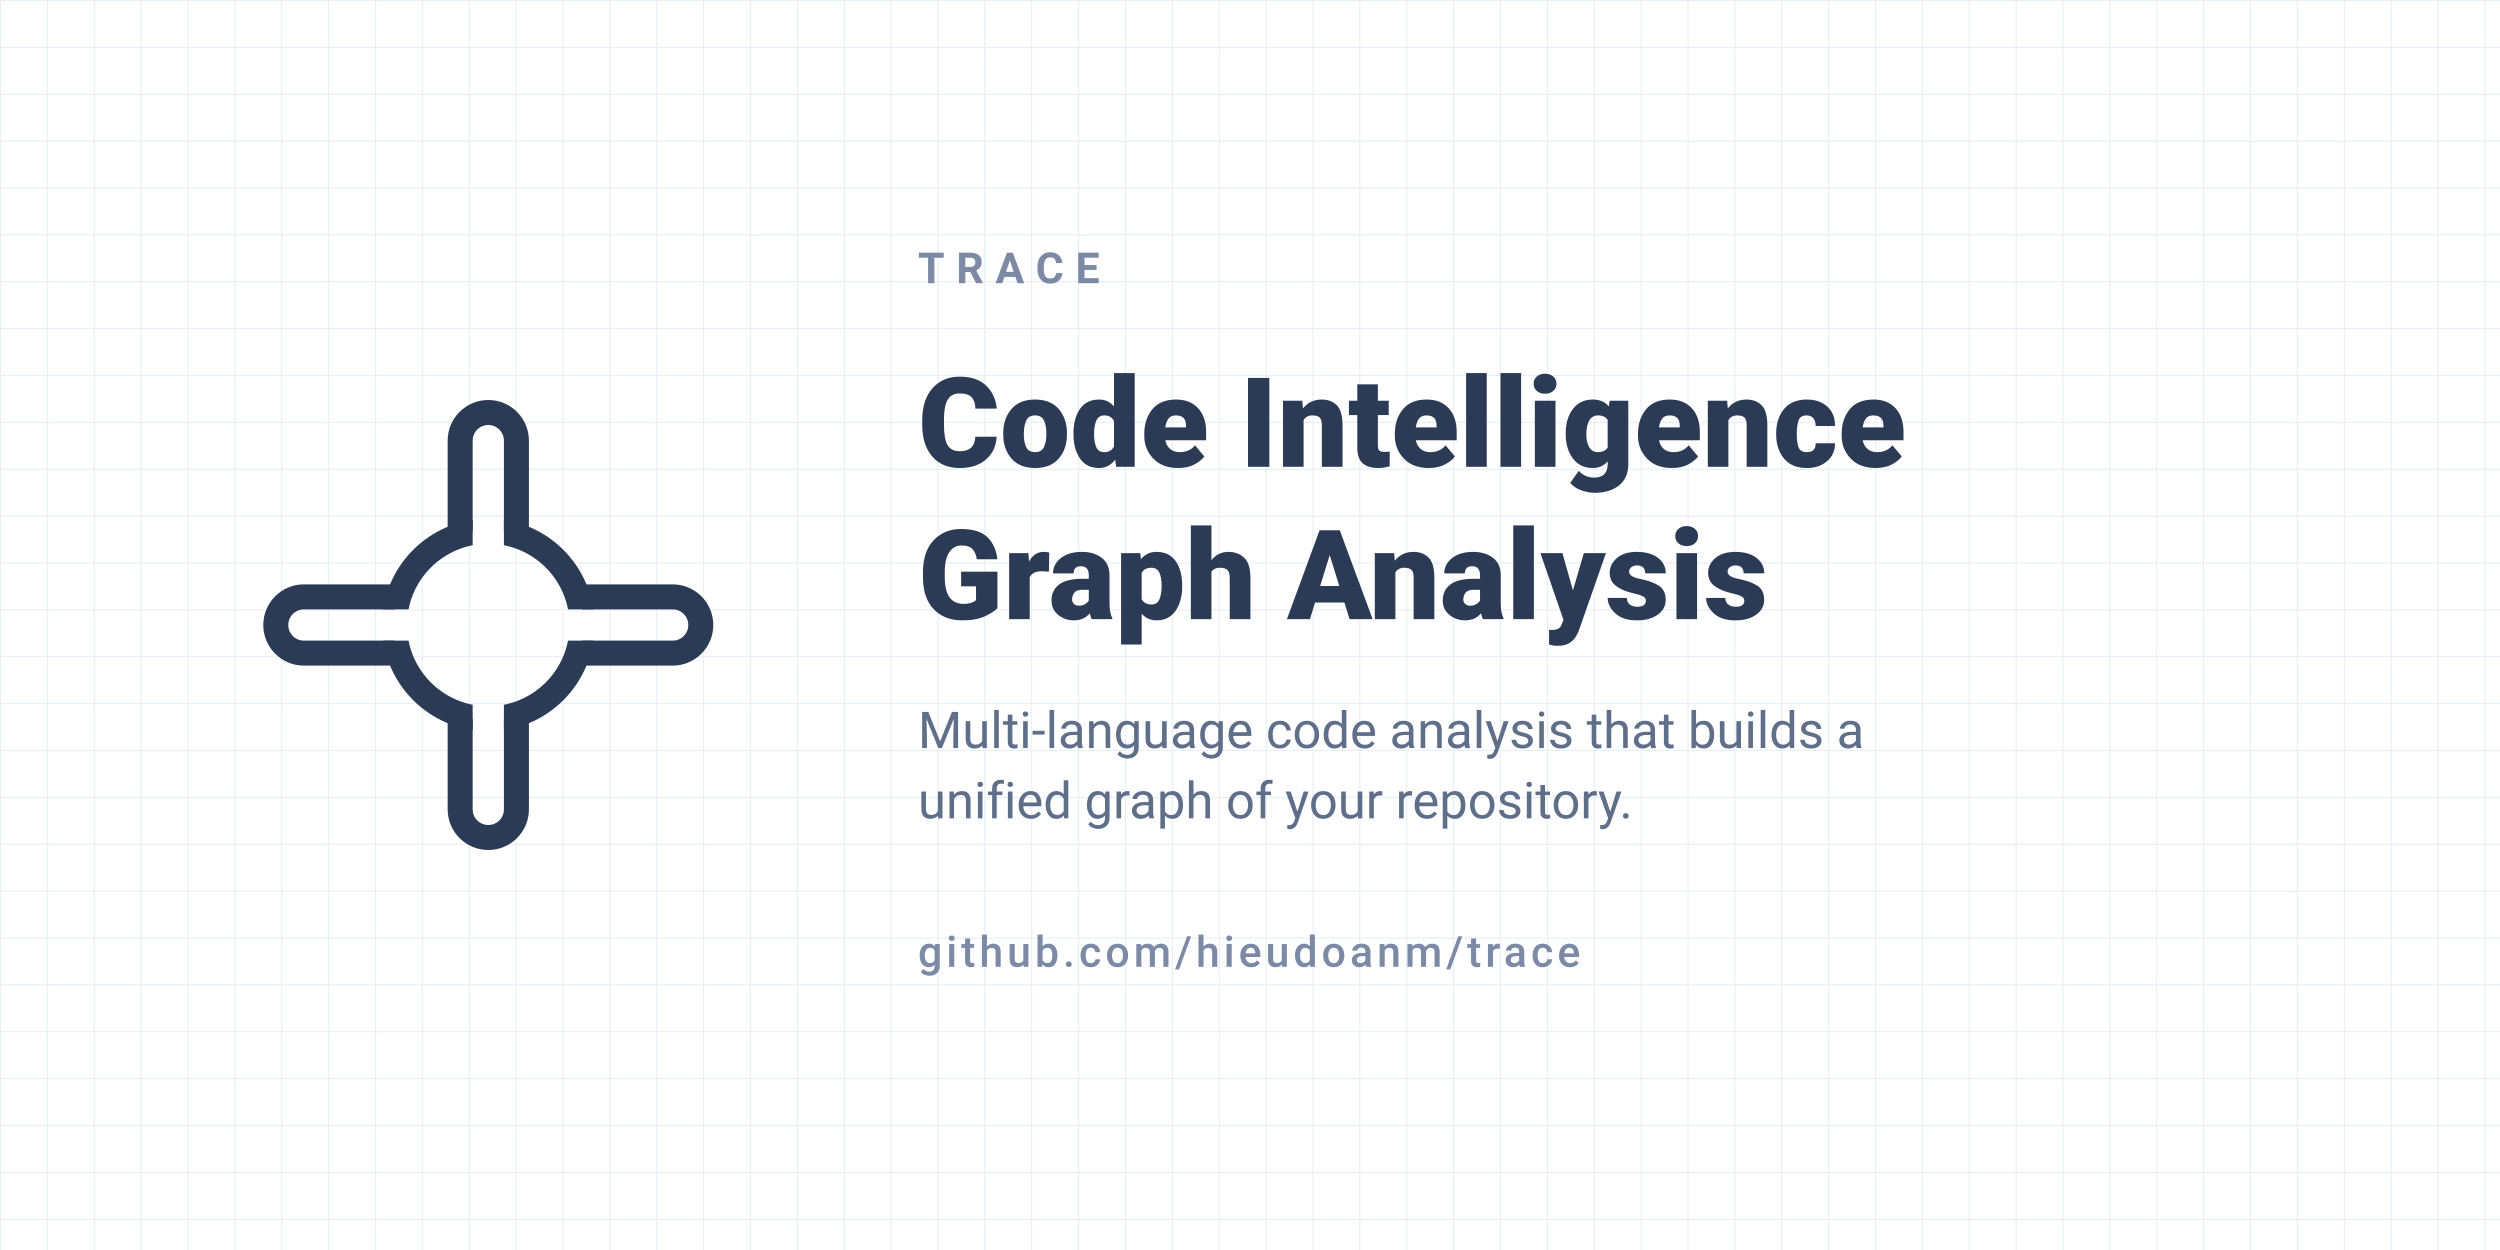
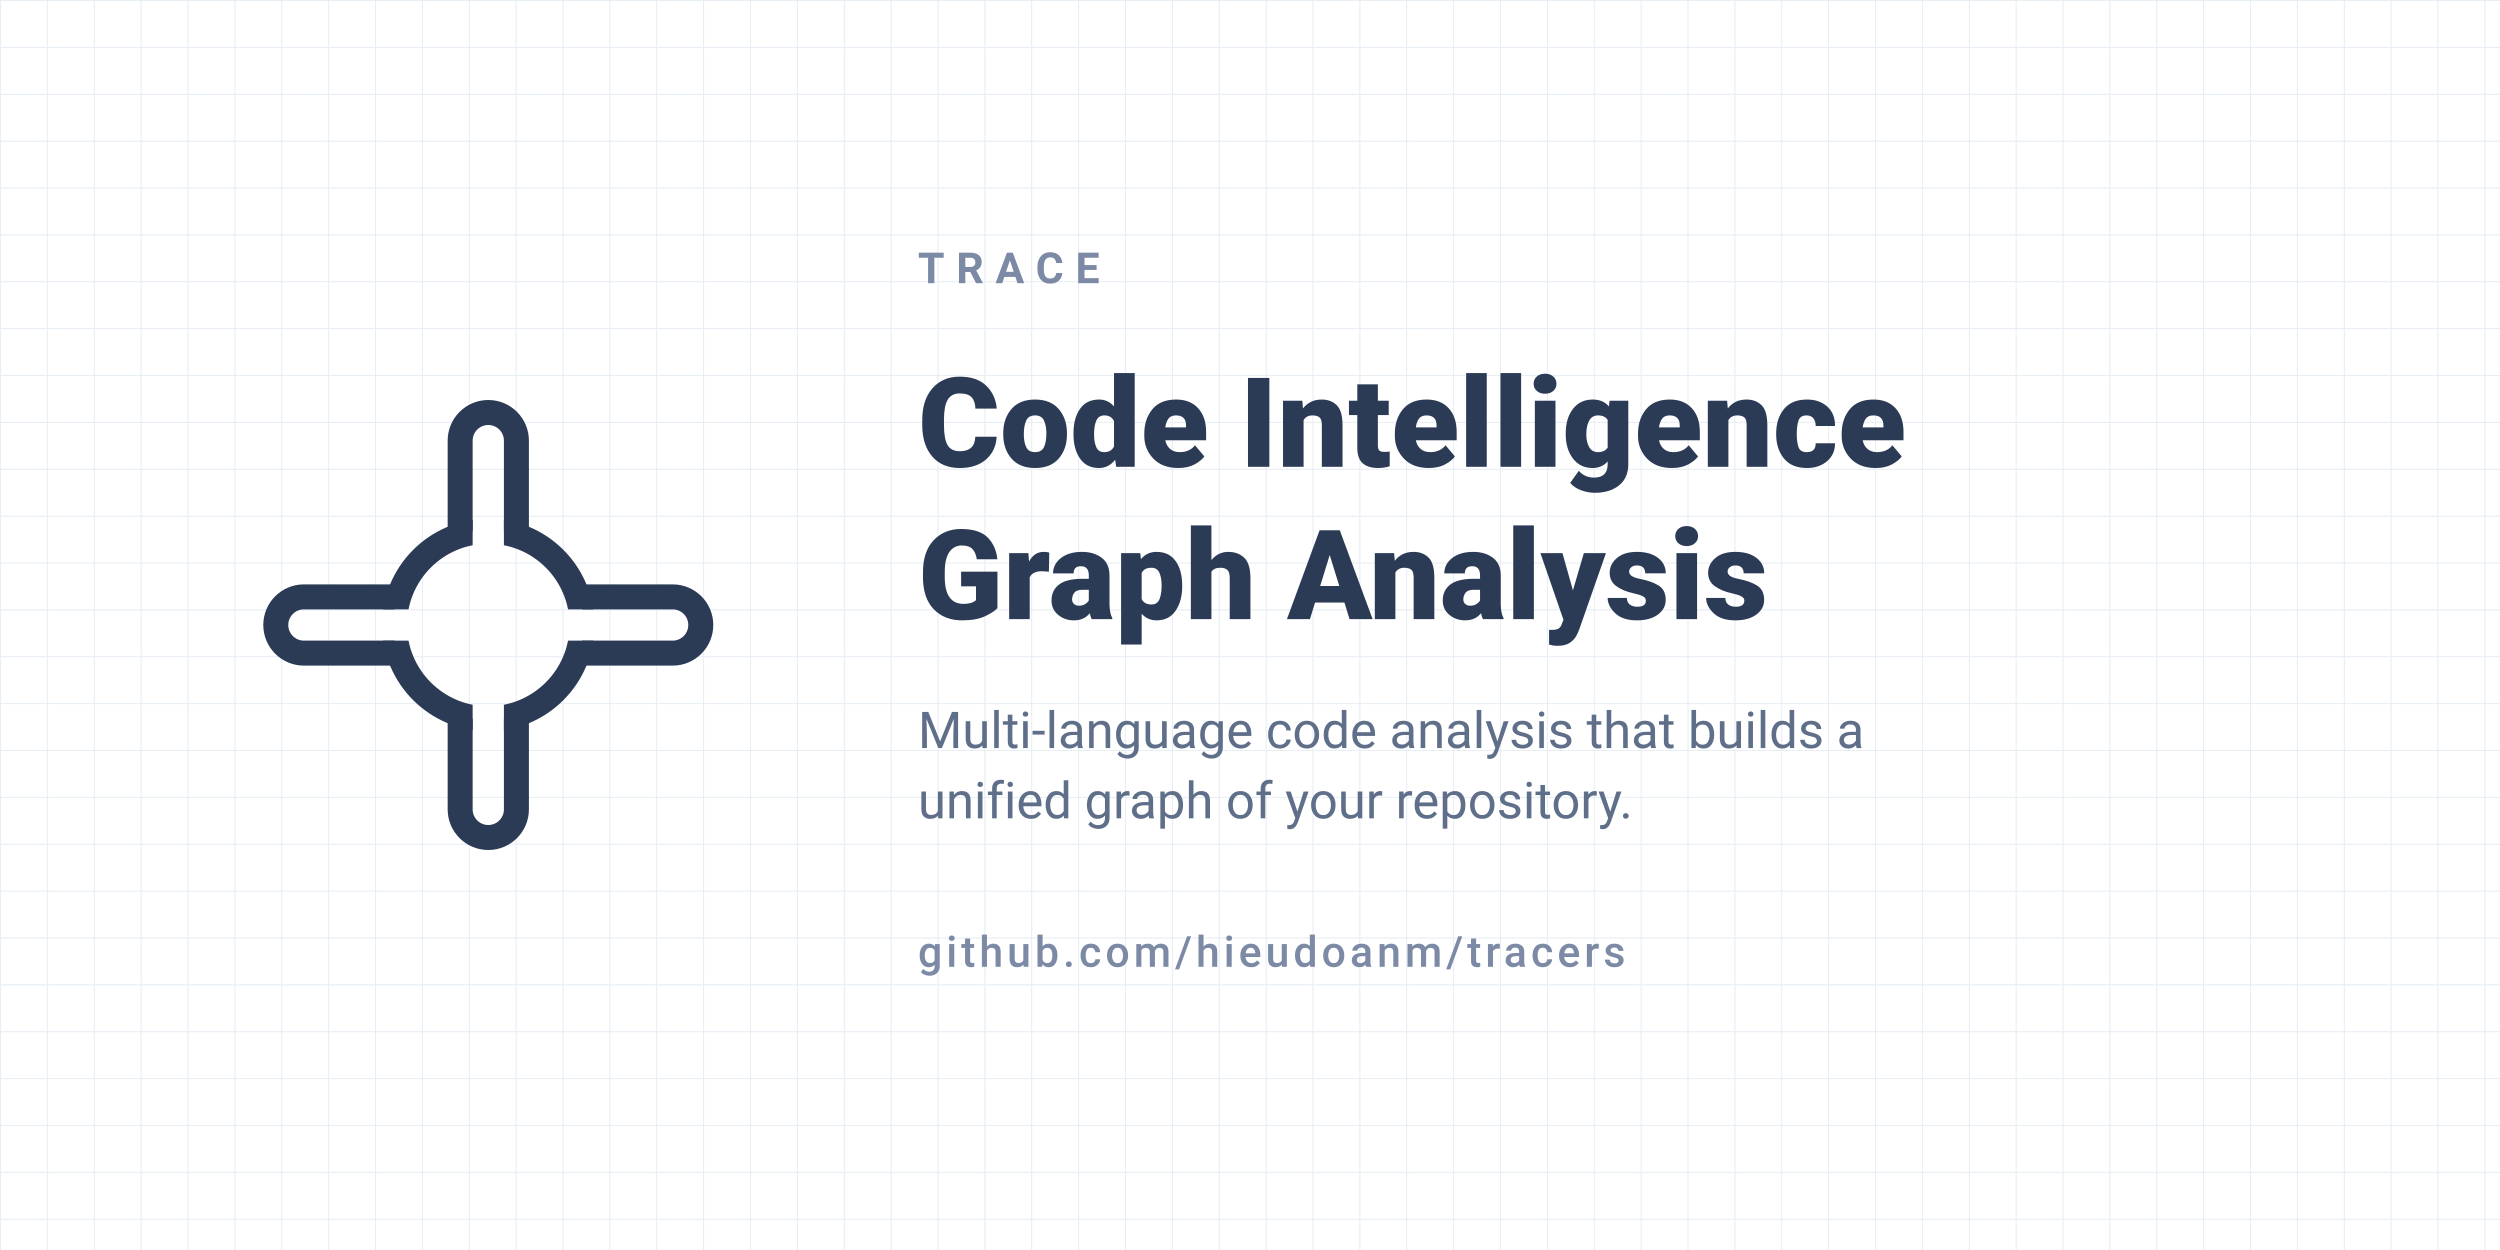
<svg xmlns="http://www.w3.org/2000/svg" width="1280" height="640" viewBox="0 0 1280 640">
  <defs>
    <pattern id="grid" width="24" height="24" patternUnits="userSpaceOnUse">
      <path d="M 24 0 L 0 0 0 24" fill="none" stroke="#e6edf4" stroke-width="1" />
    </pattern>
    <mask id="mouths" maskUnits="userSpaceOnUse" x="0" y="0" width="400" height="400">
      <rect x="0" y="0" width="400" height="400" fill="#fff" />
      <rect x="190" y="90" width="20" height="70" fill="#000" />
      <rect x="190" y="240" width="20" height="70" fill="#000" />
      <rect x="90" y="190" width="70" height="20" fill="#000" />
      <rect x="240" y="190" width="70" height="20" fill="#000" />
    </mask>
  </defs>
  <rect width="1280" height="640" fill="#ffffff" />
  <rect width="1280" height="640" fill="url(#grid)" />
  <g transform="translate(90, 160) scale(0.8)">
    <g fill="none" stroke="#2b3a55" stroke-width="16" stroke-linejoin="round">
      <path d="M 182 140 L 182 82  A 18 18 0 0 1 218 82  L 218 140" />
      <path d="M 182 260 L 182 318 A 18 18 0 0 0 218 318 L 218 260" />
      <path d="M 140 182 L 82 182  A 18 18 0 0 0 82 218  L 140 218" />
      <path d="M 260 182 L 318 182 A 18 18 0 0 1 318 218 L 260 218" />
    </g>
    <circle cx="200" cy="200" r="60" fill="none" stroke="#2b3a55" stroke-width="16" mask="url(#mouths)" />
  </g>
  <g font-family="ui-sans-serif, system-ui, -apple-system, 'Segoe UI', Roboto, Helvetica, Arial, sans-serif">
    <text x="470" y="145" font-size="22" font-weight="600" letter-spacing="6" fill="#7c8aa5">TRACE</text>
    <text x="470" y="239" font-size="64" font-weight="800" fill="#2b3a55">Code Intelligence</text>
    <text x="470" y="317" font-size="64" font-weight="800" fill="#2b3a55">Graph Analysis</text>
    <text x="470" y="383" font-size="26" fill="#5f6f89">Multi-language code analysis that builds a</text>
    <text x="470" y="419" font-size="26" fill="#5f6f89">unified graph of your repository.</text>
-     <text x="470" y="495" font-size="22" font-weight="500" letter-spacing="2" fill="#7c8aa5">github.com/hieudoanm/trace</text>
+     <text x="470" y="495" font-size="22" font-weight="500" letter-spacing="2" fill="#7c8aa5">github.com/hieudoanm/tracers</text>
  </g>
</svg>
